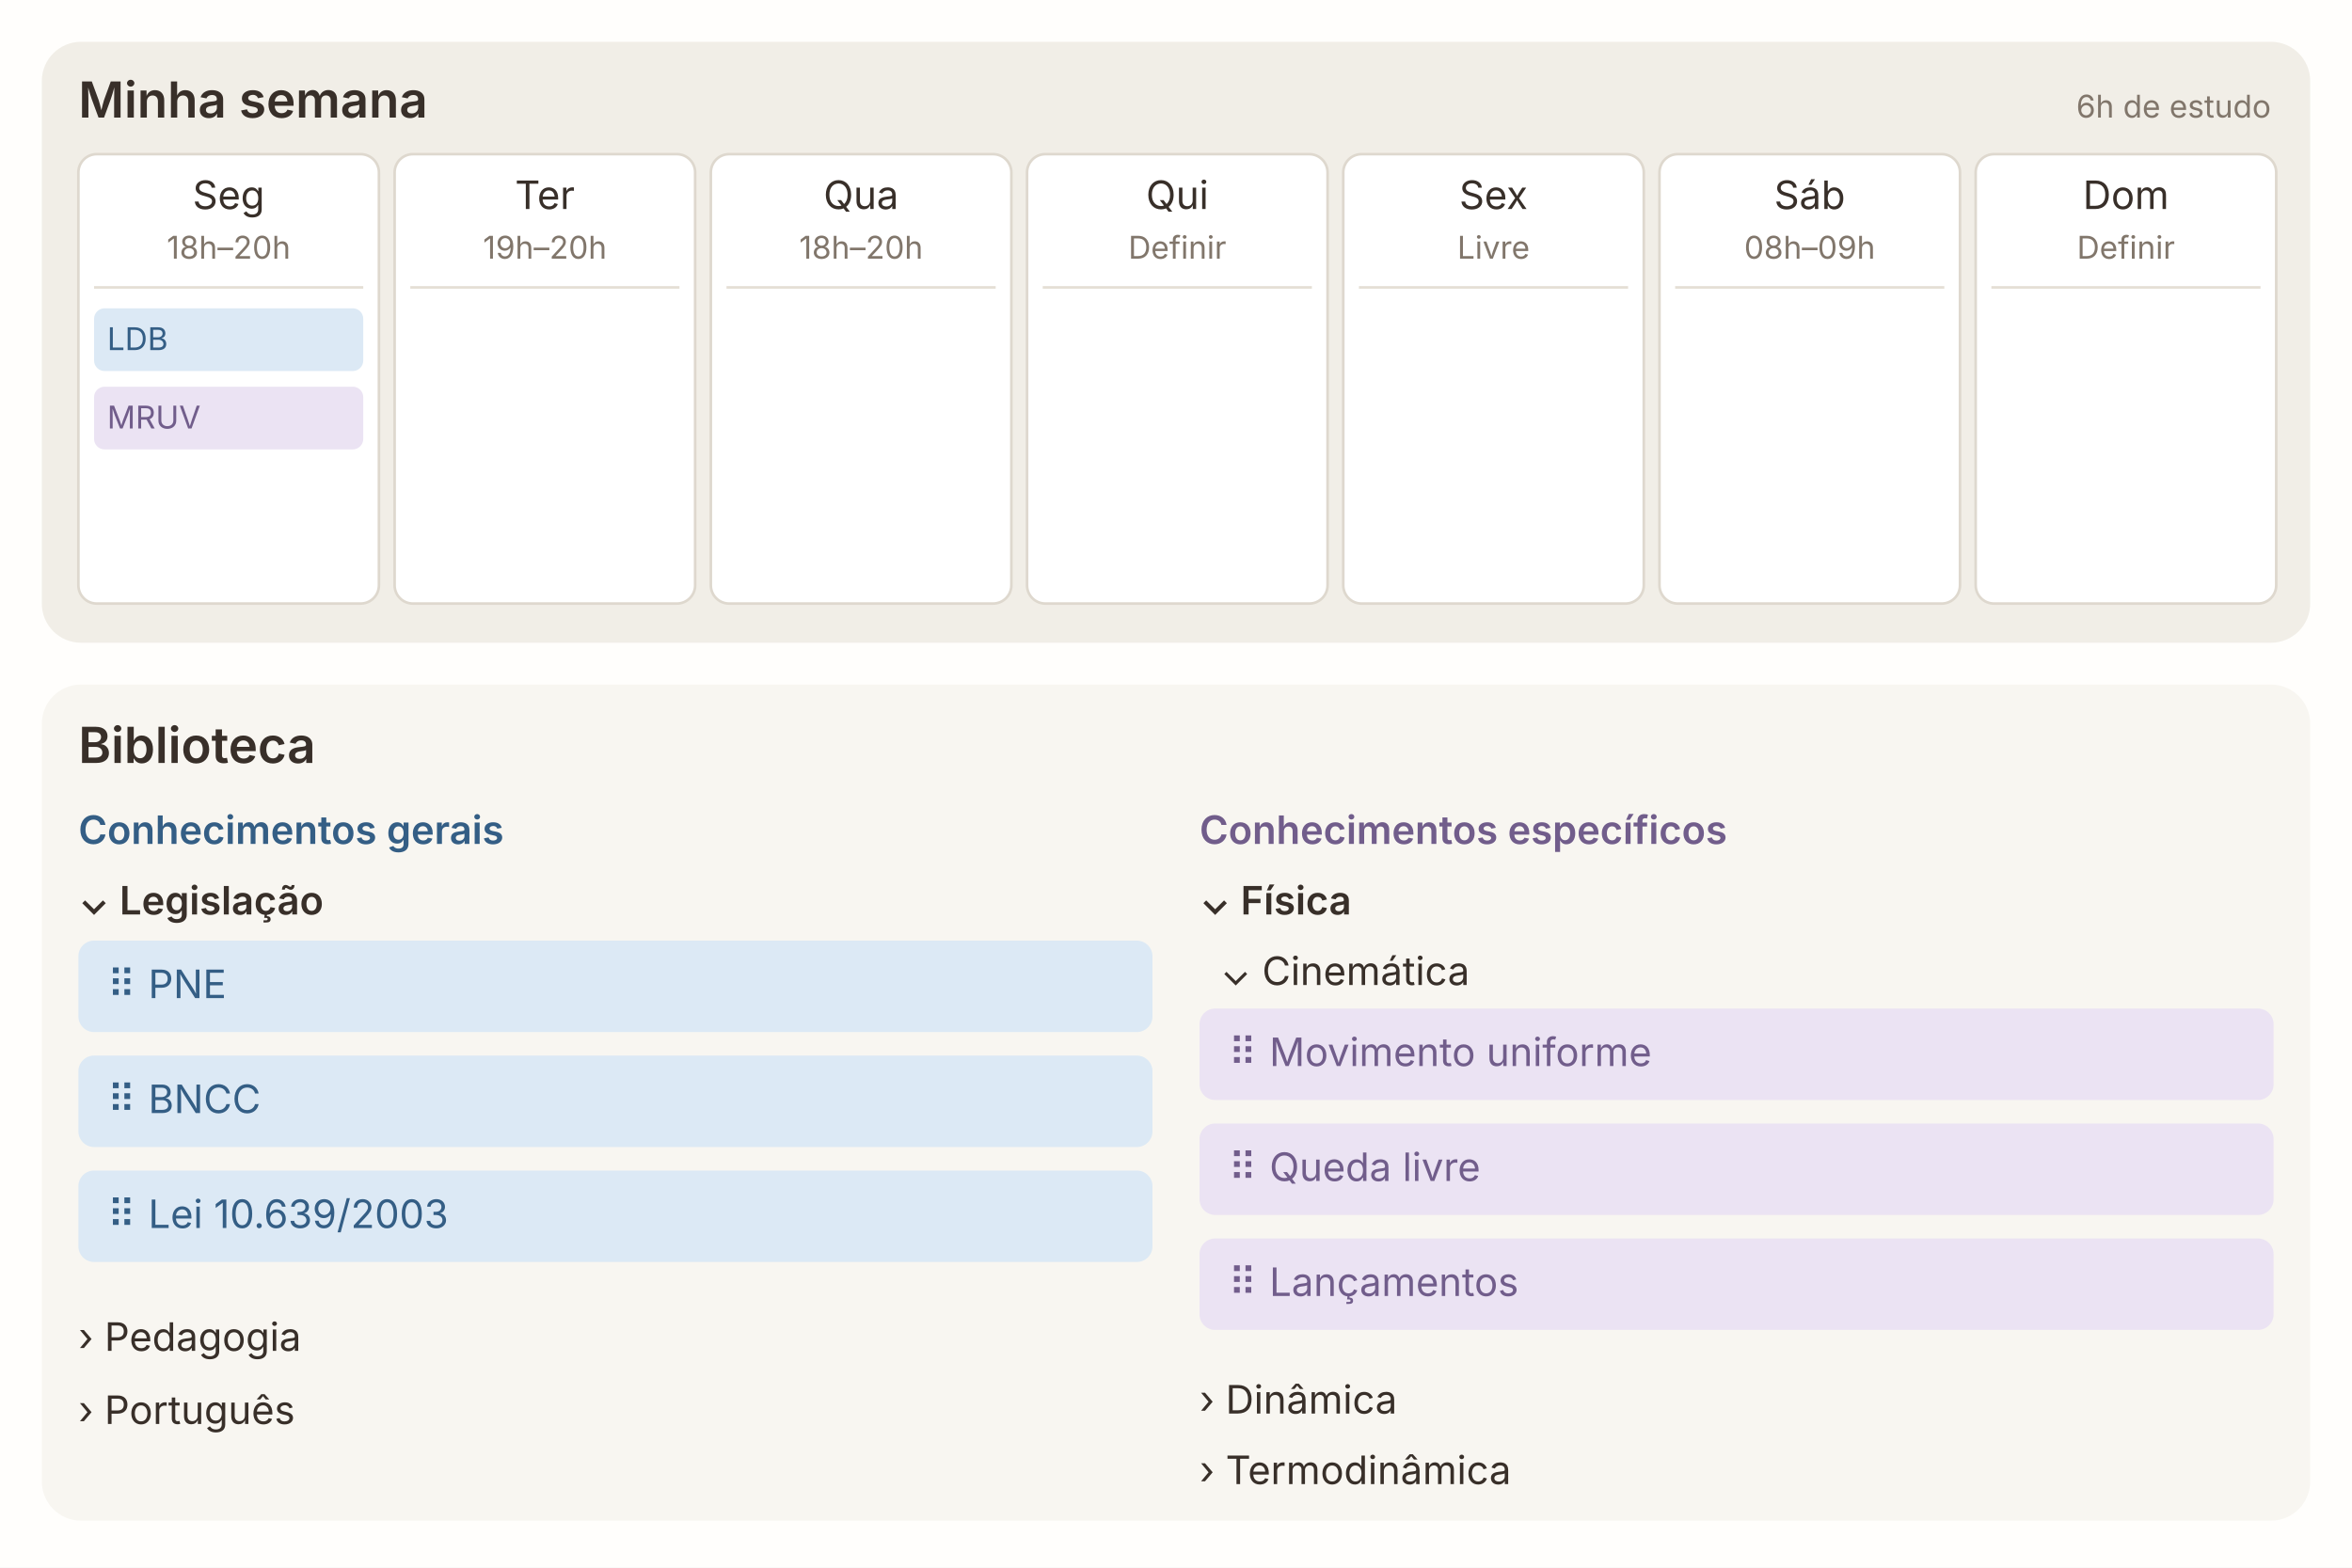
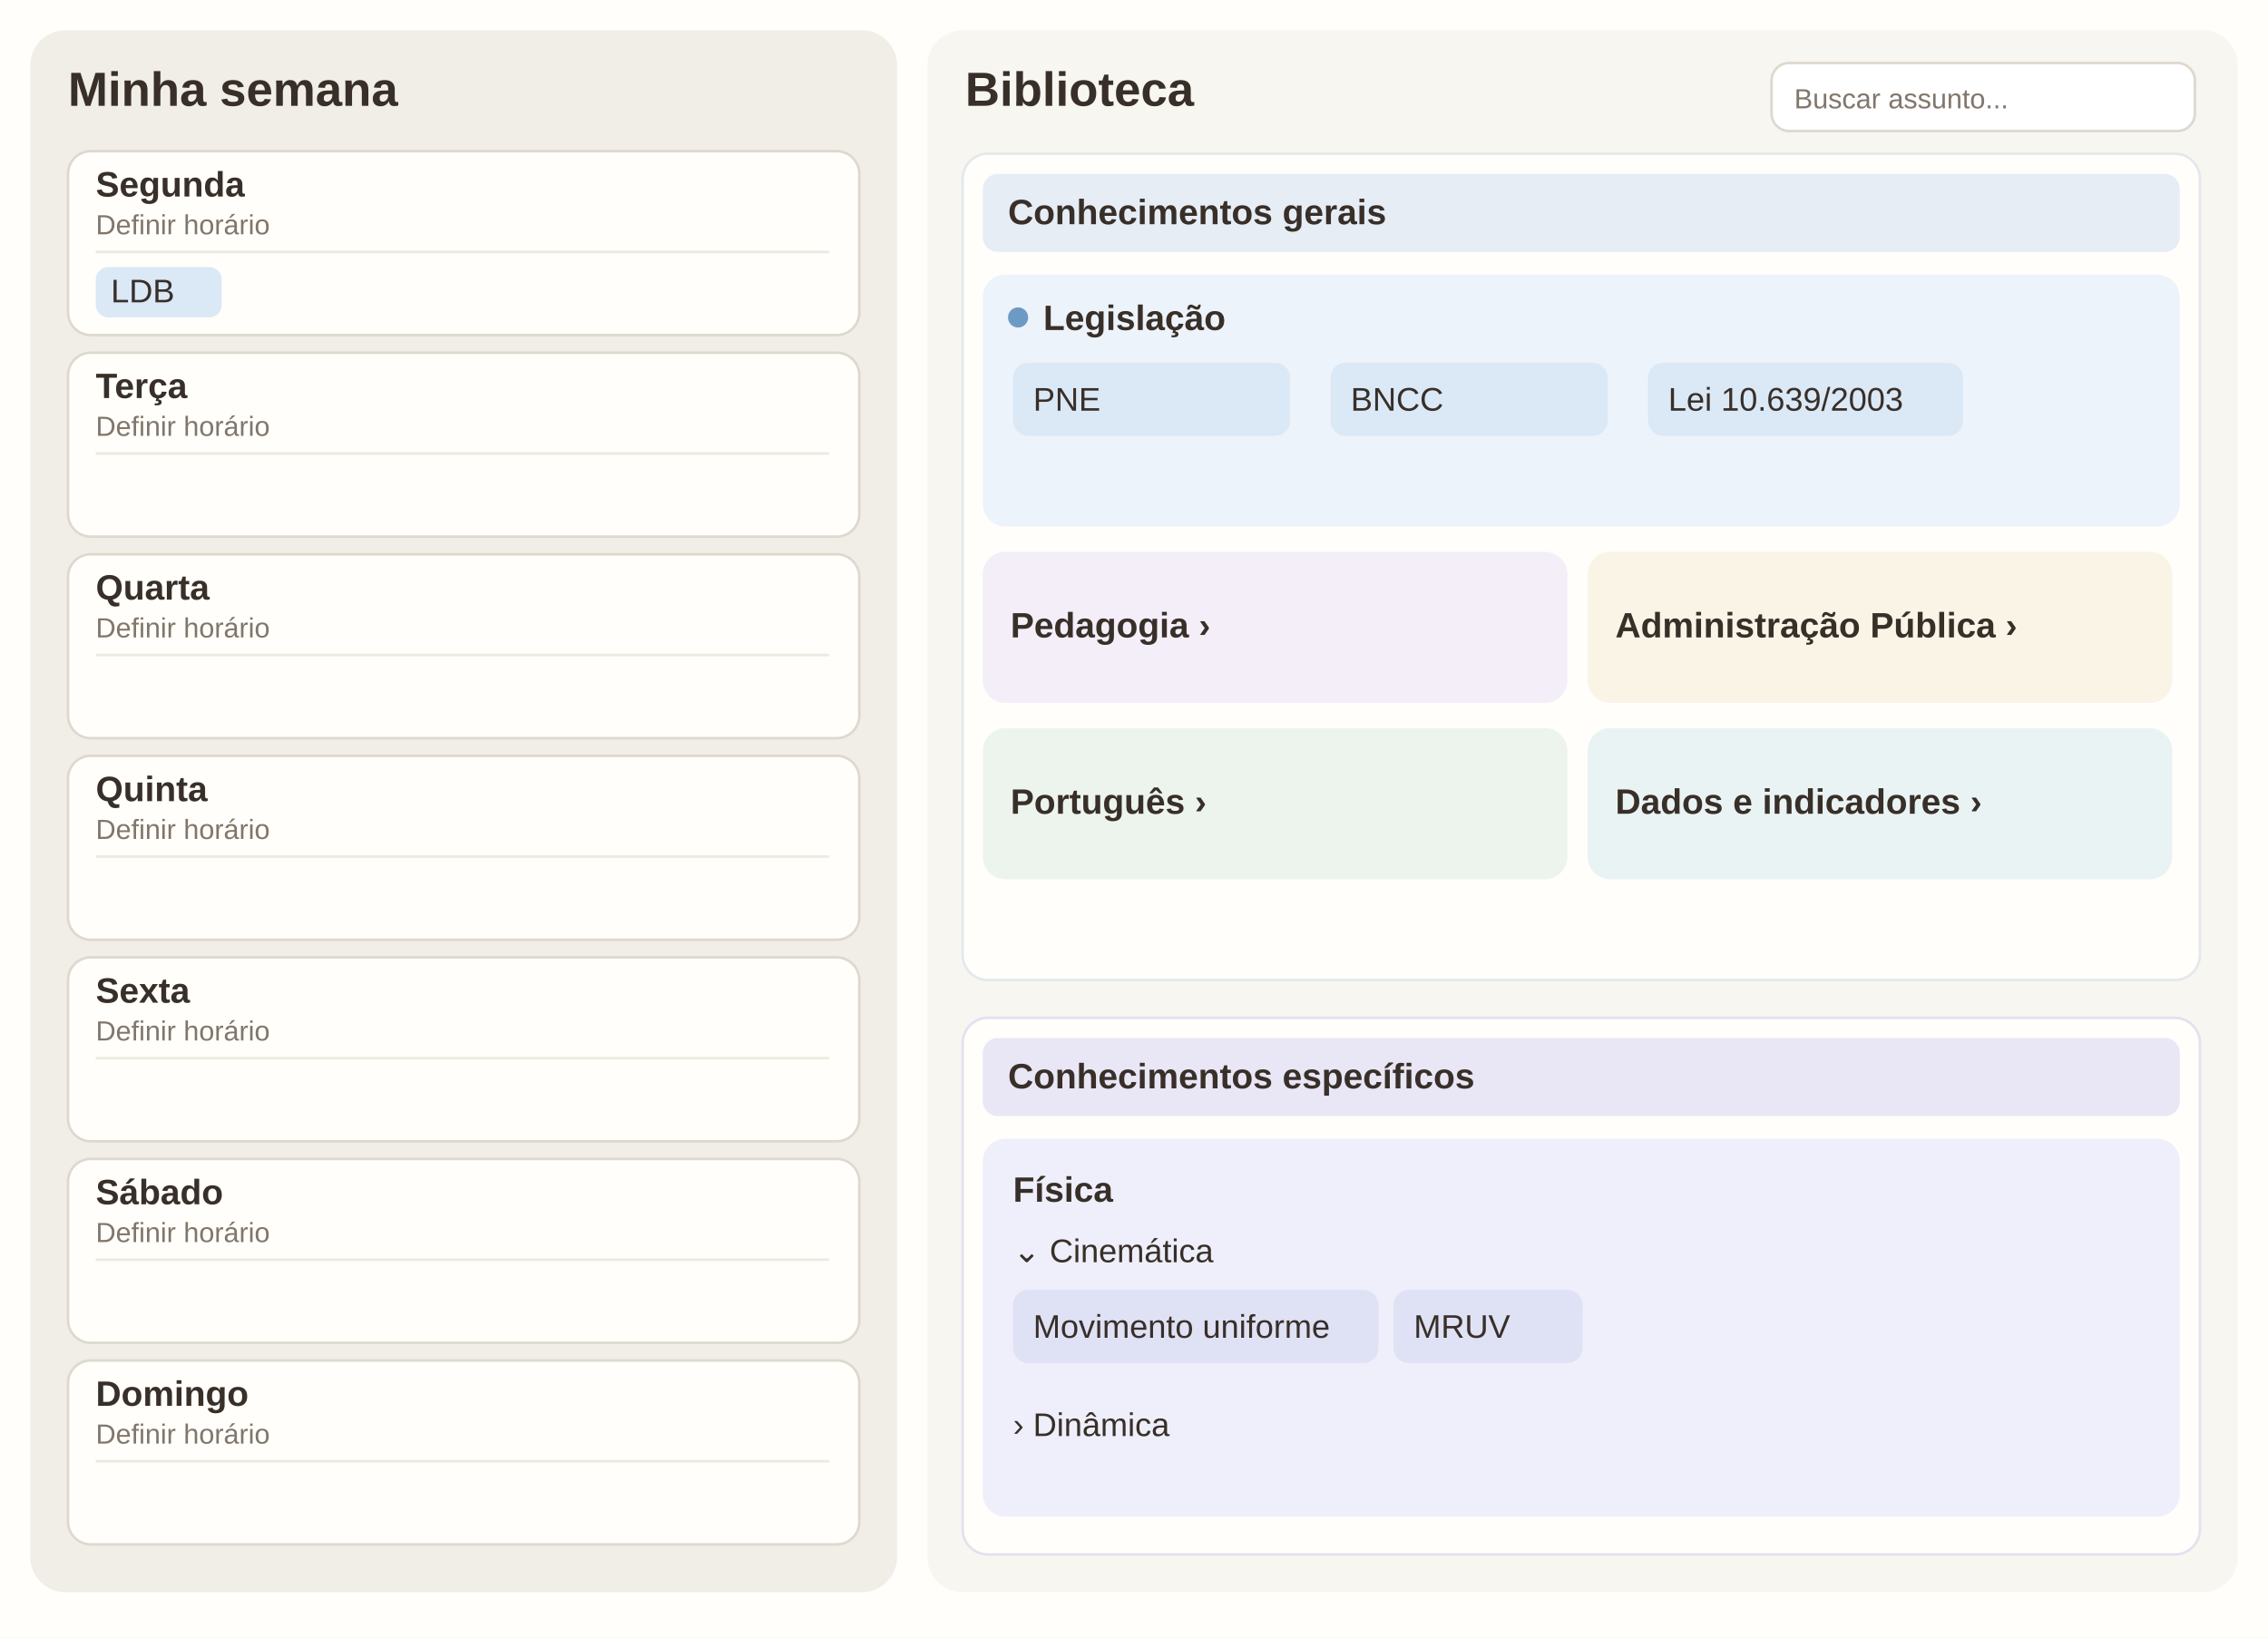
- <svg xmlns="http://www.w3.org/2000/svg" width="900" height="600" viewBox="0 0 900 600">
-   <style>text{font-family:Inter,Arial,sans-serif;fill:#382f29;font-size:15px}.small{font-size:12px;fill:#81766b}.head{font-size:19px;font-weight:600}.blue{fill:#345e85}.purple{fill:#715d8b}.bold{font-weight:600}</style>
-   <rect width="900" height="600" fill="#fffefc" />
-   <rect x="16" y="16" width="868" height="230" rx="15" fill="#f1eee7" />
-   <text x="30" y="45" class="head">Minha semana</text>
-   <text x="869" y="45" class="small" text-anchor="end">6h de estudo</text>
-   <rect x="30" y="59" width="115" height="172" rx="7" fill="white" stroke="#ded8ce" />
-   <text x="87.5" y="80" text-anchor="middle">Seg</text>
-   <text x="87.5" y="99" class="small" text-anchor="middle">18h–20h</text>
-   <path d="M36 110 H139" stroke="#e5dfd5" />
-   <rect x="36" y="118" width="103" height="24" rx="4" fill="#dce9f5" />
-   <text x="41" y="134" class="small blue">LDB</text>
-   <rect x="36" y="148" width="103" height="24" rx="4" fill="#ebe3f3" />
-   <text x="41" y="164" class="small purple">MRUV</text>
-   <rect x="151" y="59" width="115" height="172" rx="7" fill="white" stroke="#ded8ce" />
-   <text x="208.5" y="80" text-anchor="middle">Ter</text>
-   <text x="208.5" y="99" class="small" text-anchor="middle">19h–20h</text>
-   <path d="M157 110 H260" stroke="#e5dfd5" />
-   <rect x="272" y="59" width="115" height="172" rx="7" fill="white" stroke="#ded8ce" />
-   <text x="329.5" y="80" text-anchor="middle">Qua</text>
-   <text x="329.5" y="99" class="small" text-anchor="middle">18h–20h</text>
-   <path d="M278 110 H381" stroke="#e5dfd5" />
-   <rect x="393" y="59" width="115" height="172" rx="7" fill="white" stroke="#ded8ce" />
-   <text x="450.5" y="80" text-anchor="middle">Qui</text>
-   <text x="450.5" y="99" class="small" text-anchor="middle">Definir</text>
-   <path d="M399 110 H502" stroke="#e5dfd5" />
-   <rect x="514" y="59" width="115" height="172" rx="7" fill="white" stroke="#ded8ce" />
-   <text x="571.5" y="80" text-anchor="middle">Sex</text>
-   <text x="571.5" y="99" class="small" text-anchor="middle">Livre</text>
-   <path d="M520 110 H623" stroke="#e5dfd5" />
-   <rect x="635" y="59" width="115" height="172" rx="7" fill="white" stroke="#ded8ce" />
-   <text x="692.5" y="80" text-anchor="middle">Sáb</text>
-   <text x="692.5" y="99" class="small" text-anchor="middle">08h–09h</text>
-   <path d="M641 110 H744" stroke="#e5dfd5" />
-   <rect x="756" y="59" width="115" height="172" rx="7" fill="white" stroke="#ded8ce" />
-   <text x="813.5" y="80" text-anchor="middle">Dom</text>
-   <text x="813.5" y="99" class="small" text-anchor="middle">Definir</text>
-   <path d="M762 110 H865" stroke="#e5dfd5" />
-   <rect x="16" y="262" width="868" height="320" rx="15" fill="#f8f6f1" />
-   <text x="30" y="292" class="head">Biblioteca</text>
-   <text x="30" y="323" class="blue bold">Conhecimentos gerais</text>
-   <text x="459" y="323" class="purple bold">Conhecimentos específicos</text>
-   <text x="30" y="350" class="bold">⌄ Legislação</text>
-   <text x="459" y="350" class="bold">⌄ Física</text>
-   <text x="467" y="377">⌄ Cinemática</text>
-   <rect x="30" y="360" width="411" height="35" rx="6" fill="#dce9f5" />
-   <text x="41" y="382" class="blue">⠿ PNE</text>
-   <rect x="30" y="404" width="411" height="35" rx="6" fill="#dce9f5" />
-   <text x="41" y="426" class="blue">⠿ BNCC</text>
-   <rect x="30" y="448" width="411" height="35" rx="6" fill="#dce9f5" />
-   <text x="41" y="470" class="blue">⠿ Lei 10.639/2003</text>
-   <rect x="459" y="386" width="411" height="35" rx="6" fill="#ebe3f3" />
-   <text x="470" y="408" class="purple">⠿ Movimento uniforme</text>
-   <rect x="459" y="430" width="411" height="35" rx="6" fill="#ebe3f3" />
-   <text x="470" y="452" class="purple">⠿ Queda livre</text>
-   <rect x="459" y="474" width="411" height="35" rx="6" fill="#ebe3f3" />
-   <text x="470" y="496" class="purple">⠿ Lançamentos</text>
-   <text x="30" y="517">› Pedagogia</text>
-   <text x="30" y="545">› Português</text>
-   <text x="459" y="541">› Dinâmica</text>
-   <text x="459" y="568">› Termodinâmica</text>
+ <svg xmlns="http://www.w3.org/2000/svg" width="900" height="650" viewBox="0 0 900 650">
+   <style>text{font-family:Arial,sans-serif;fill:#382f29;font-size:13px}.title{font-size:19px;font-weight:bold}.small{font-size:11px;fill:#81766b}.head{font-size:14px;font-weight:bold}</style>
+   <rect width="900" height="650" fill="#fffefb" />
+   <rect x="12" y="12" width="344" height="620" rx="14" fill="#f1eee7" />
+   <rect x="368" y="12" width="520" height="620" rx="14" fill="#f8f6f1" />
+   <text x="27" y="42" class="title">Minha semana</text>
+   <text x="383" y="42" class="title">Biblioteca</text>
+   <rect x="703" y="25" width="168" height="27" rx="7" fill="#fff" stroke="#ded8ce" />
+   <text x="712" y="43" class="small">Buscar assunto...</text>
+   <rect x="27" y="60" width="314" height="73" rx="9" fill="#fffefa" stroke="#ded8ce" />
+   <text x="38" y="78" class="head">Segunda</text>
+   <text x="38" y="93" class="small">Definir horário</text>
+   <path d="M38 100 H329" stroke="#eee9e0" />
+   <rect x="38" y="106" width="50" height="20" rx="5" fill="#dbe8f6" />
+   <text x="44" y="120">LDB</text>
+   <rect x="27" y="140" width="314" height="73" rx="9" fill="#fffefa" stroke="#ded8ce" />
+   <text x="38" y="158" class="head">Terça</text>
+   <text x="38" y="173" class="small">Definir horário</text>
+   <path d="M38 180 H329" stroke="#eee9e0" />
+   <rect x="27" y="220" width="314" height="73" rx="9" fill="#fffefa" stroke="#ded8ce" />
+   <text x="38" y="238" class="head">Quarta</text>
+   <text x="38" y="253" class="small">Definir horário</text>
+   <path d="M38 260 H329" stroke="#eee9e0" />
+   <rect x="27" y="300" width="314" height="73" rx="9" fill="#fffefa" stroke="#ded8ce" />
+   <text x="38" y="318" class="head">Quinta</text>
+   <text x="38" y="333" class="small">Definir horário</text>
+   <path d="M38 340 H329" stroke="#eee9e0" />
+   <rect x="27" y="380" width="314" height="73" rx="9" fill="#fffefa" stroke="#ded8ce" />
+   <text x="38" y="398" class="head">Sexta</text>
+   <text x="38" y="413" class="small">Definir horário</text>
+   <path d="M38 420 H329" stroke="#eee9e0" />
+   <rect x="27" y="460" width="314" height="73" rx="9" fill="#fffefa" stroke="#ded8ce" />
+   <text x="38" y="478" class="head">Sábado</text>
+   <text x="38" y="493" class="small">Definir horário</text>
+   <path d="M38 500 H329" stroke="#eee9e0" />
+   <rect x="27" y="540" width="314" height="73" rx="9" fill="#fffefa" stroke="#ded8ce" />
+   <text x="38" y="558" class="head">Domingo</text>
+   <text x="38" y="573" class="small">Definir horário</text>
+   <path d="M38 580 H329" stroke="#eee9e0" />
+   <rect x="382" y="61" width="491" height="328" rx="10" fill="#fffefa" stroke="#e4e8ed" />
+   <rect x="390" y="69" width="475" height="31" rx="6" fill="#e6edf5" />
+   <text x="400" y="89" class="head">Conhecimentos gerais</text>
+   <rect x="390" y="109" width="475" height="100" rx="9" fill="#edf3fa" />
+   <circle cx="404" cy="126" r="4" fill="#6d9ac5" />
+   <text x="414" y="131" class="head">Legislação</text>
+   <rect x="402" y="144" width="110" height="29" rx="6" fill="#dbe8f6" />
+   <text x="410" y="163">PNE</text>
+   <rect x="528" y="144" width="110" height="29" rx="6" fill="#dbe8f6" />
+   <text x="536" y="163">BNCC</text>
+   <rect x="654" y="144" width="125" height="29" rx="6" fill="#dbe8f6" />
+   <text x="662" y="163">Lei 10.639/2003</text>
+   <rect x="390" y="219" width="232" height="60" rx="9" fill="#f3eef8" />
+   <text x="401" y="253" class="head">Pedagogia ›</text>
+   <rect x="630" y="219" width="232" height="60" rx="9" fill="#faf4e7" />
+   <text x="641" y="253" class="head">Administração Pública ›</text>
+   <rect x="390" y="289" width="232" height="60" rx="9" fill="#edf4ee" />
+   <text x="401" y="323" class="head">Português ›</text>
+   <rect x="630" y="289" width="232" height="60" rx="9" fill="#eaf3f3" />
+   <text x="641" y="323" class="head">Dados e indicadores ›</text>
+   <rect x="382" y="404" width="491" height="213" rx="10" fill="#fffefa" stroke="#e5e0ee" />
+   <rect x="390" y="412" width="475" height="31" rx="6" fill="#e9e6f5" />
+   <text x="400" y="432" class="head">Conhecimentos específicos</text>
+   <rect x="390" y="452" width="475" height="150" rx="9" fill="#eeeffa" />
+   <text x="402" y="477" class="head">Física</text>
+   <text x="402" y="501">⌄ Cinemática</text>
+   <rect x="402" y="512" width="145" height="29" rx="6" fill="#dfe1f5" />
+   <text x="410" y="531">Movimento uniforme</text>
+   <rect x="553" y="512" width="75" height="29" rx="6" fill="#dfe1f5" />
+   <text x="561" y="531">MRUV</text>
+   <text x="402" y="570">› Dinâmica</text>
</svg>
